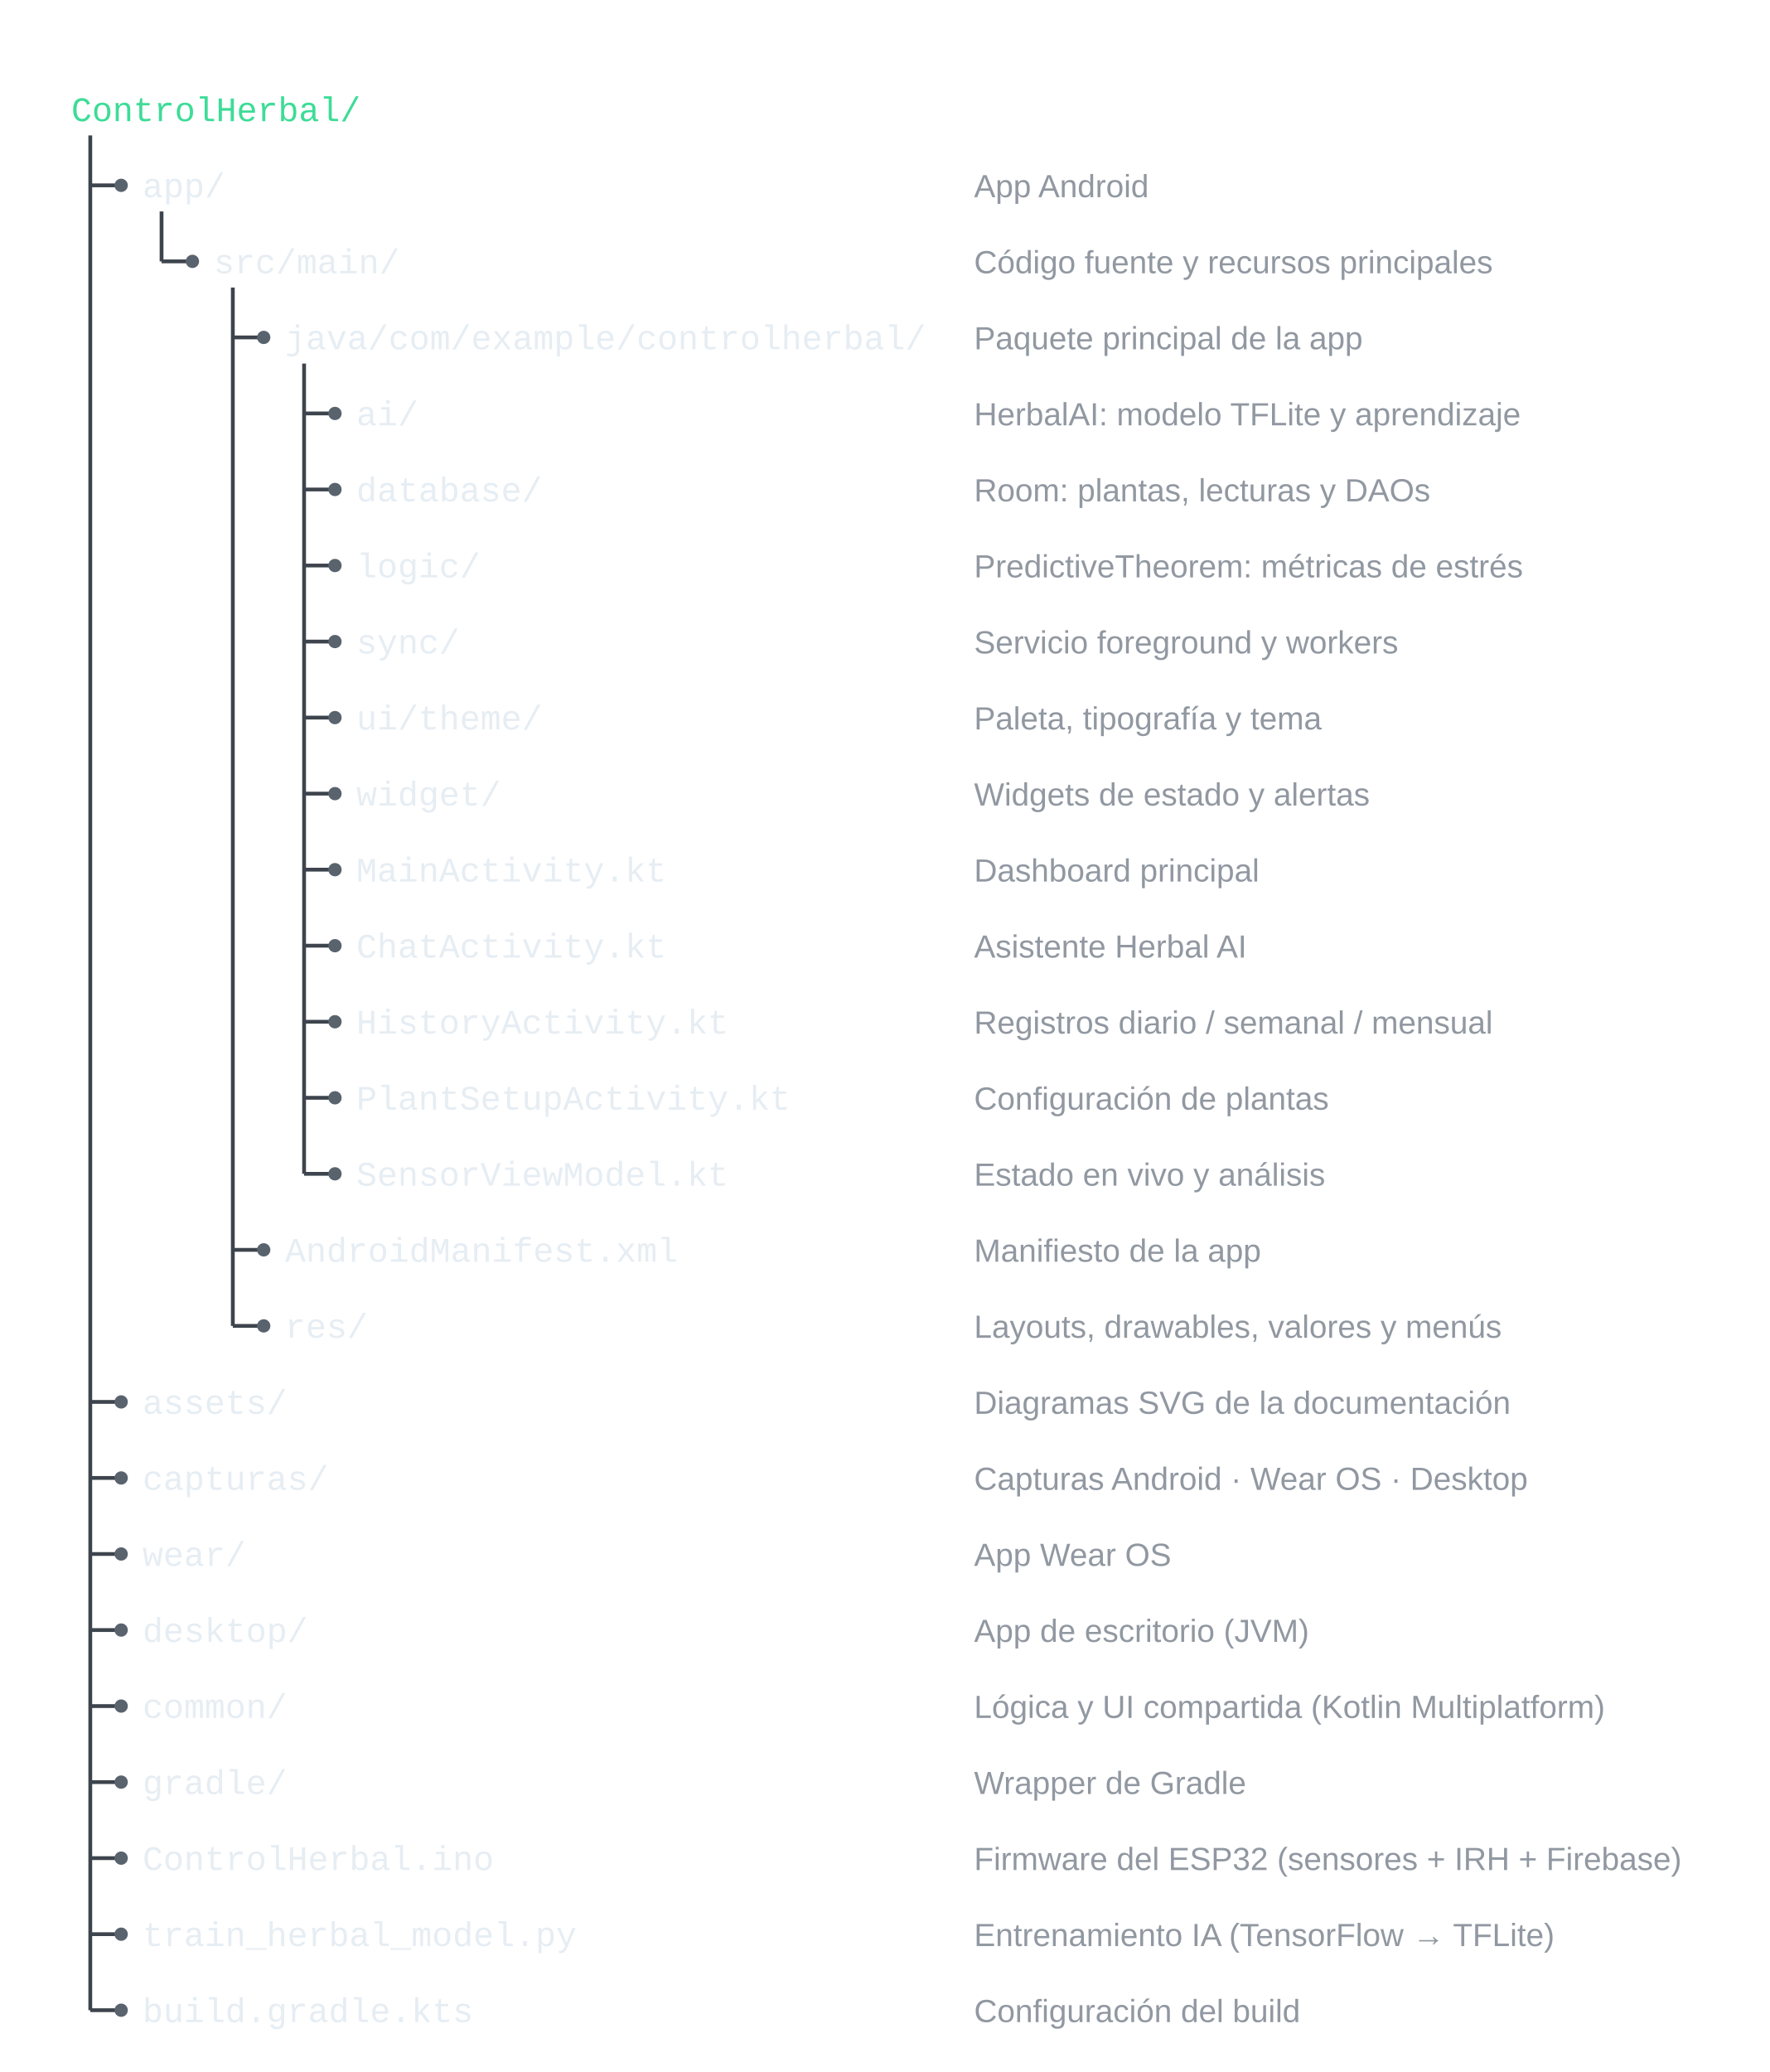
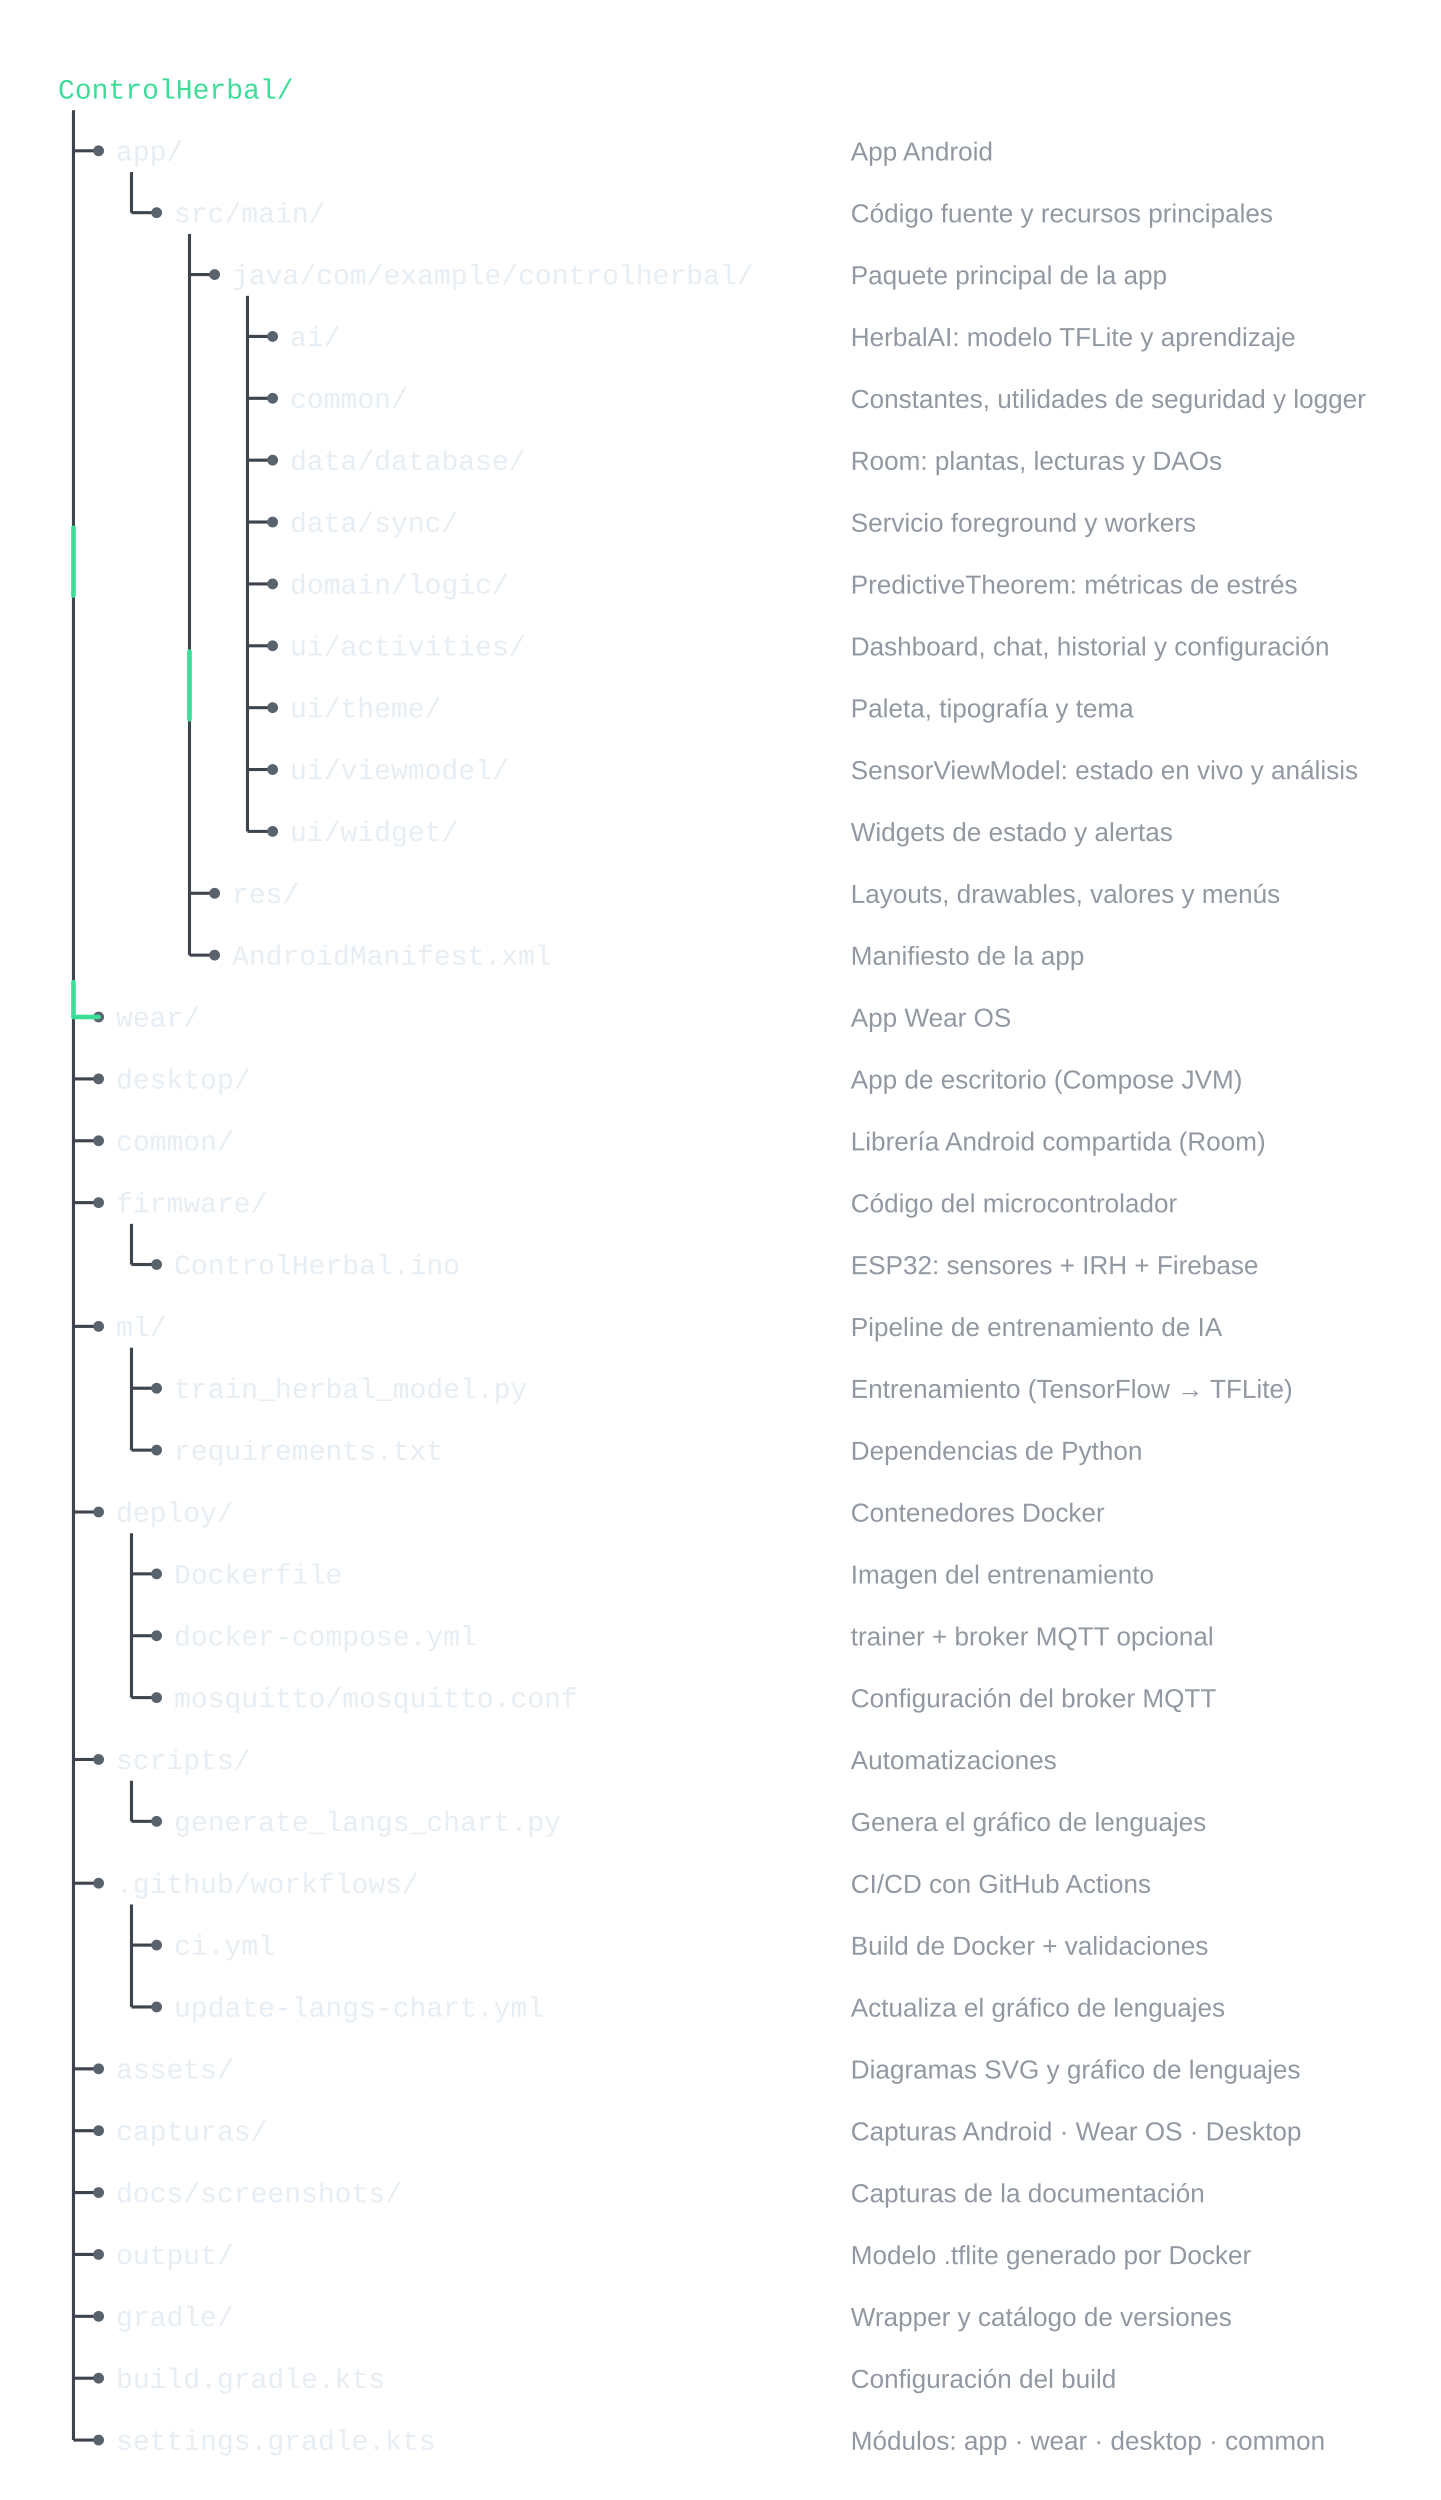
- <svg xmlns="http://www.w3.org/2000/svg" width="745" height="872" viewBox="0 0 745 872" role="img" aria-labelledby="t">
+ <svg xmlns="http://www.w3.org/2000/svg" width="745" height="1293" viewBox="0 0 745 1293" role="img" aria-labelledby="t">
  <style>
    .nm { font: 14.5px 'SFMono-Regular',Consolas,'Liberation Mono',Menlo,monospace; }
    .cm { font: 400 13.5px 'Geist','Segoe UI','Helvetica Neue',Arial,sans-serif; }
    .ln { fill: none; stroke: #3d444d; stroke-width: 1.6; stroke-linejoin: round; }
    .pl { fill: none; stroke: #3ddc97; stroke-width: 2.4; stroke-linecap: round; stroke-linejoin: round;
-            stroke-dasharray: 35 200; stroke-dashoffset: 40; animation: run 4.2s linear infinite; }
-     @keyframes run { 0% { stroke-dashoffset: 40; } 13% { stroke-dashoffset: -105; } 13.01%, 100% { stroke-dashoffset: 40; } }
+            stroke-dasharray: 35 200; stroke-dashoffset: 40; animation: run 4.8s linear infinite; }
+     @keyframes run { 0% { stroke-dashoffset: 40; } 11% { stroke-dashoffset: -105; } 11.01%, 100% { stroke-dashoffset: 40; } }
    @media (prefers-reduced-motion: reduce) { .pl { animation: none; display: none; } }
  </style>
-   <path class="ln" d="M38 57 V846" />
+   <path class="ln" d="M38 57 V1262" />
  <path class="ln" d="M68 89 V110" />
-   <path class="ln" d="M98 121 V558" />
-   <path class="ln" d="M128 153 V494" />
+   <path class="ln" d="M98 121 V494" />
+   <path class="ln" d="M128 153 V430" />
+   <path class="ln" d="M68 633 V654" />
+   <path class="ln" d="M68 697 V750" />
+   <path class="ln" d="M68 793 V878" />
+   <path class="ln" d="M68 921 V942" />
+   <path class="ln" d="M68 985 V1038" />
  <path d="M38 78 H51" class="ln" />
  <circle cx="51" cy="78" r="2.8" fill="#59636e" />
  <path d="M68 110 H81" class="ln" />
  <circle cx="81" cy="110" r="2.8" fill="#59636e" />
  <path d="M98 142 H111" class="ln" />
  <circle cx="111" cy="142" r="2.8" fill="#59636e" />
  <path d="M128 174 H141" class="ln" />
  <circle cx="141" cy="174" r="2.8" fill="#59636e" />
  <path d="M128 206 H141" class="ln" />
  <circle cx="141" cy="206" r="2.8" fill="#59636e" />
  <path d="M128 238 H141" class="ln" />
  <circle cx="141" cy="238" r="2.8" fill="#59636e" />
  <path d="M128 270 H141" class="ln" />
  <circle cx="141" cy="270" r="2.8" fill="#59636e" />
  <path d="M128 302 H141" class="ln" />
  <circle cx="141" cy="302" r="2.8" fill="#59636e" />
  <path d="M128 334 H141" class="ln" />
  <circle cx="141" cy="334" r="2.8" fill="#59636e" />
  <path d="M128 366 H141" class="ln" />
  <circle cx="141" cy="366" r="2.8" fill="#59636e" />
  <path d="M128 398 H141" class="ln" />
  <circle cx="141" cy="398" r="2.8" fill="#59636e" />
  <path d="M128 430 H141" class="ln" />
  <circle cx="141" cy="430" r="2.8" fill="#59636e" />
-   <path d="M128 462 H141" class="ln" />
-   <circle cx="141" cy="462" r="2.8" fill="#59636e" />
-   <path d="M128 494 H141" class="ln" />
-   <circle cx="141" cy="494" r="2.8" fill="#59636e" />
-   <path d="M98 526 H111" class="ln" />
-   <circle cx="111" cy="526" r="2.8" fill="#59636e" />
-   <path d="M98 558 H111" class="ln" />
-   <circle cx="111" cy="558" r="2.8" fill="#59636e" />
+   <path d="M98 462 H111" class="ln" />
+   <circle cx="111" cy="462" r="2.8" fill="#59636e" />
+   <path d="M98 494 H111" class="ln" />
+   <circle cx="111" cy="494" r="2.8" fill="#59636e" />
+   <path d="M38 526 H51" class="ln" />
+   <circle cx="51" cy="526" r="2.8" fill="#59636e" />
+   <path d="M38 558 H51" class="ln" />
+   <circle cx="51" cy="558" r="2.8" fill="#59636e" />
  <path d="M38 590 H51" class="ln" />
  <circle cx="51" cy="590" r="2.8" fill="#59636e" />
  <path d="M38 622 H51" class="ln" />
  <circle cx="51" cy="622" r="2.8" fill="#59636e" />
-   <path d="M38 654 H51" class="ln" />
-   <circle cx="51" cy="654" r="2.8" fill="#59636e" />
+   <path d="M68 654 H81" class="ln" />
+   <circle cx="81" cy="654" r="2.8" fill="#59636e" />
  <path d="M38 686 H51" class="ln" />
  <circle cx="51" cy="686" r="2.8" fill="#59636e" />
-   <path d="M38 718 H51" class="ln" />
-   <circle cx="51" cy="718" r="2.8" fill="#59636e" />
-   <path d="M38 750 H51" class="ln" />
-   <circle cx="51" cy="750" r="2.8" fill="#59636e" />
+   <path d="M68 718 H81" class="ln" />
+   <circle cx="81" cy="718" r="2.8" fill="#59636e" />
+   <path d="M68 750 H81" class="ln" />
+   <circle cx="81" cy="750" r="2.8" fill="#59636e" />
  <path d="M38 782 H51" class="ln" />
  <circle cx="51" cy="782" r="2.8" fill="#59636e" />
-   <path d="M38 814 H51" class="ln" />
-   <circle cx="51" cy="814" r="2.8" fill="#59636e" />
-   <path d="M38 846 H51" class="ln" />
-   <circle cx="51" cy="846" r="2.8" fill="#59636e" />
-   <path class="pl" pathLength="100" d="M38 57 V78 H51" style="animation-delay:0.11s" />
-   <path class="pl" pathLength="100" d="M68 89 V110 H81" style="animation-delay:0.22s" />
-   <path class="pl" pathLength="100" d="M98 121 V142 H111" style="animation-delay:0.33s" />
-   <path class="pl" pathLength="100" d="M128 153 V174 H141" style="animation-delay:0.44s" />
-   <path class="pl" pathLength="100" d="M128 174 V206 H141" style="animation-delay:0.55s" />
-   <path class="pl" pathLength="100" d="M128 206 V238 H141" style="animation-delay:0.66s" />
-   <path class="pl" pathLength="100" d="M128 238 V270 H141" style="animation-delay:0.77s" />
-   <path class="pl" pathLength="100" d="M128 270 V302 H141" style="animation-delay:0.88s" />
-   <path class="pl" pathLength="100" d="M128 302 V334 H141" style="animation-delay:0.99s" />
-   <path class="pl" pathLength="100" d="M128 334 V366 H141" style="animation-delay:1.10s" />
-   <path class="pl" pathLength="100" d="M128 366 V398 H141" style="animation-delay:1.21s" />
-   <path class="pl" pathLength="100" d="M128 398 V430 H141" style="animation-delay:1.32s" />
-   <path class="pl" pathLength="100" d="M128 430 V462 H141" style="animation-delay:1.43s" />
-   <path class="pl" pathLength="100" d="M128 462 V494 H141" style="animation-delay:1.54s" />
-   <path class="pl" pathLength="100" d="M98 494 V526 H111" style="animation-delay:1.65s" />
-   <path class="pl" pathLength="100" d="M98 526 V558 H111" style="animation-delay:1.76s" />
-   <path class="pl" pathLength="100" d="M38 558 V590 H51" style="animation-delay:1.87s" />
-   <path class="pl" pathLength="100" d="M38 590 V622 H51" style="animation-delay:1.98s" />
-   <path class="pl" pathLength="100" d="M38 622 V654 H51" style="animation-delay:2.09s" />
-   <path class="pl" pathLength="100" d="M38 654 V686 H51" style="animation-delay:2.20s" />
-   <path class="pl" pathLength="100" d="M38 686 V718 H51" style="animation-delay:2.31s" />
-   <path class="pl" pathLength="100" d="M38 718 V750 H51" style="animation-delay:2.42s" />
-   <path class="pl" pathLength="100" d="M38 750 V782 H51" style="animation-delay:2.53s" />
-   <path class="pl" pathLength="100" d="M38 782 V814 H51" style="animation-delay:2.64s" />
-   <path class="pl" pathLength="100" d="M38 814 V846 H51" style="animation-delay:2.75s" />
+   <path d="M68 814 H81" class="ln" />
+   <circle cx="81" cy="814" r="2.8" fill="#59636e" />
+   <path d="M68 846 H81" class="ln" />
+   <circle cx="81" cy="846" r="2.8" fill="#59636e" />
+   <path d="M68 878 H81" class="ln" />
+   <circle cx="81" cy="878" r="2.8" fill="#59636e" />
+   <path d="M38 910 H51" class="ln" />
+   <circle cx="51" cy="910" r="2.8" fill="#59636e" />
+   <path d="M68 942 H81" class="ln" />
+   <circle cx="81" cy="942" r="2.8" fill="#59636e" />
+   <path d="M38 974 H51" class="ln" />
+   <circle cx="51" cy="974" r="2.8" fill="#59636e" />
+   <path d="M68 1006 H81" class="ln" />
+   <circle cx="81" cy="1006" r="2.8" fill="#59636e" />
+   <path d="M68 1038 H81" class="ln" />
+   <circle cx="81" cy="1038" r="2.8" fill="#59636e" />
+   <path d="M38 1070 H51" class="ln" />
+   <circle cx="51" cy="1070" r="2.8" fill="#59636e" />
+   <path d="M38 1102 H51" class="ln" />
+   <circle cx="51" cy="1102" r="2.8" fill="#59636e" />
+   <path d="M38 1134 H51" class="ln" />
+   <circle cx="51" cy="1134" r="2.8" fill="#59636e" />
+   <path d="M38 1166 H51" class="ln" />
+   <circle cx="51" cy="1166" r="2.8" fill="#59636e" />
+   <path d="M38 1198 H51" class="ln" />
+   <circle cx="51" cy="1198" r="2.8" fill="#59636e" />
+   <path d="M38 1230 H51" class="ln" />
+   <circle cx="51" cy="1230" r="2.8" fill="#59636e" />
+   <path d="M38 1262 H51" class="ln" />
+   <circle cx="51" cy="1262" r="2.8" fill="#59636e" />
+   <path class="pl" pathLength="100" d="M38 57 V78 H51" style="animation-delay:0.10s" />
+   <path class="pl" pathLength="100" d="M68 89 V110 H81" style="animation-delay:0.20s" />
+   <path class="pl" pathLength="100" d="M98 121 V142 H111" style="animation-delay:0.30s" />
+   <path class="pl" pathLength="100" d="M128 153 V174 H141" style="animation-delay:0.40s" />
+   <path class="pl" pathLength="100" d="M128 174 V206 H141" style="animation-delay:0.50s" />
+   <path class="pl" pathLength="100" d="M128 206 V238 H141" style="animation-delay:0.60s" />
+   <path class="pl" pathLength="100" d="M128 238 V270 H141" style="animation-delay:0.70s" />
+   <path class="pl" pathLength="100" d="M128 270 V302 H141" style="animation-delay:0.80s" />
+   <path class="pl" pathLength="100" d="M128 302 V334 H141" style="animation-delay:0.90s" />
+   <path class="pl" pathLength="100" d="M128 334 V366 H141" style="animation-delay:1.00s" />
+   <path class="pl" pathLength="100" d="M128 366 V398 H141" style="animation-delay:1.10s" />
+   <path class="pl" pathLength="100" d="M128 398 V430 H141" style="animation-delay:1.20s" />
+   <path class="pl" pathLength="100" d="M98 142 V462 H111" style="animation-delay:1.30s" />
+   <path class="pl" pathLength="100" d="M98 462 V494 H111" style="animation-delay:1.40s" />
+   <path class="pl" pathLength="100" d="M38 78 V526 H51" style="animation-delay:1.50s" />
+   <path class="pl" pathLength="100" d="M38 526 V558 H51" style="animation-delay:1.60s" />
+   <path class="pl" pathLength="100" d="M38 558 V590 H51" style="animation-delay:1.70s" />
+   <path class="pl" pathLength="100" d="M38 590 V622 H51" style="animation-delay:1.80s" />
+   <path class="pl" pathLength="100" d="M68 633 V654 H81" style="animation-delay:1.90s" />
+   <path class="pl" pathLength="100" d="M38 622 V686 H51" style="animation-delay:2.00s" />
+   <path class="pl" pathLength="100" d="M68 697 V718 H81" style="animation-delay:2.10s" />
+   <path class="pl" pathLength="100" d="M68 718 V750 H81" style="animation-delay:2.20s" />
+   <path class="pl" pathLength="100" d="M38 686 V782 H51" style="animation-delay:2.30s" />
+   <path class="pl" pathLength="100" d="M68 793 V814 H81" style="animation-delay:2.40s" />
+   <path class="pl" pathLength="100" d="M68 814 V846 H81" style="animation-delay:2.50s" />
+   <path class="pl" pathLength="100" d="M68 846 V878 H81" style="animation-delay:2.60s" />
+   <path class="pl" pathLength="100" d="M38 782 V910 H51" style="animation-delay:2.70s" />
+   <path class="pl" pathLength="100" d="M68 921 V942 H81" style="animation-delay:2.80s" />
+   <path class="pl" pathLength="100" d="M38 910 V974 H51" style="animation-delay:2.90s" />
+   <path class="pl" pathLength="100" d="M68 985 V1006 H81" style="animation-delay:3.00s" />
+   <path class="pl" pathLength="100" d="M68 1006 V1038 H81" style="animation-delay:3.10s" />
+   <path class="pl" pathLength="100" d="M38 974 V1070 H51" style="animation-delay:3.20s" />
+   <path class="pl" pathLength="100" d="M38 1070 V1102 H51" style="animation-delay:3.30s" />
+   <path class="pl" pathLength="100" d="M38 1102 V1134 H51" style="animation-delay:3.40s" />
+   <path class="pl" pathLength="100" d="M38 1134 V1166 H51" style="animation-delay:3.50s" />
+   <path class="pl" pathLength="100" d="M38 1166 V1198 H51" style="animation-delay:3.60s" />
+   <path class="pl" pathLength="100" d="M38 1198 V1230 H51" style="animation-delay:3.70s" />
+   <path class="pl" pathLength="100" d="M38 1230 V1262 H51" style="animation-delay:3.80s" />
  <text class="nm" x="30" y="51" font-weight="700" fill="#3ddc97">ControlHerbal/</text>
  <text class="nm" x="60" y="83" font-weight="700" fill="#e6edf3">app/</text>
-   <text class="cm" x="410" y="83" fill="#9198a1">App Android</text>
+   <text class="cm" x="440" y="83" fill="#9198a1">App Android</text>
  <text class="nm" x="90" y="115" font-weight="700" fill="#e6edf3">src/main/</text>
-   <text class="cm" x="410" y="115" fill="#9198a1">Código fuente y recursos principales</text>
+   <text class="cm" x="440" y="115" fill="#9198a1">Código fuente y recursos principales</text>
  <text class="nm" x="120" y="147" font-weight="700" fill="#e6edf3">java/com/example/controlherbal/</text>
-   <text class="cm" x="410" y="147" fill="#9198a1">Paquete principal de la app</text>
+   <text class="cm" x="440" y="147" fill="#9198a1">Paquete principal de la app</text>
  <text class="nm" x="150" y="179" font-weight="700" fill="#e6edf3">ai/</text>
-   <text class="cm" x="410" y="179" fill="#9198a1">HerbalAI: modelo TFLite y aprendizaje</text>
-   <text class="nm" x="150" y="211" font-weight="700" fill="#e6edf3">database/</text>
-   <text class="cm" x="410" y="211" fill="#9198a1">Room: plantas, lecturas y DAOs</text>
-   <text class="nm" x="150" y="243" font-weight="700" fill="#e6edf3">logic/</text>
-   <text class="cm" x="410" y="243" fill="#9198a1">PredictiveTheorem: métricas de estrés</text>
-   <text class="nm" x="150" y="275" font-weight="700" fill="#e6edf3">sync/</text>
-   <text class="cm" x="410" y="275" fill="#9198a1">Servicio foreground y workers</text>
-   <text class="nm" x="150" y="307" font-weight="700" fill="#e6edf3">ui/theme/</text>
-   <text class="cm" x="410" y="307" fill="#9198a1">Paleta, tipografía y tema</text>
-   <text class="nm" x="150" y="339" font-weight="700" fill="#e6edf3">widget/</text>
-   <text class="cm" x="410" y="339" fill="#9198a1">Widgets de estado y alertas</text>
-   <text class="nm" x="150" y="371" font-weight="400" fill="#e6edf3">MainActivity.kt</text>
-   <text class="cm" x="410" y="371" fill="#9198a1">Dashboard principal</text>
-   <text class="nm" x="150" y="403" font-weight="400" fill="#e6edf3">ChatActivity.kt</text>
-   <text class="cm" x="410" y="403" fill="#9198a1">Asistente Herbal AI</text>
-   <text class="nm" x="150" y="435" font-weight="400" fill="#e6edf3">HistoryActivity.kt</text>
-   <text class="cm" x="410" y="435" fill="#9198a1">Registros diario / semanal / mensual</text>
-   <text class="nm" x="150" y="467" font-weight="400" fill="#e6edf3">PlantSetupActivity.kt</text>
-   <text class="cm" x="410" y="467" fill="#9198a1">Configuración de plantas</text>
-   <text class="nm" x="150" y="499" font-weight="400" fill="#e6edf3">SensorViewModel.kt</text>
-   <text class="cm" x="410" y="499" fill="#9198a1">Estado en vivo y análisis</text>
-   <text class="nm" x="120" y="531" font-weight="400" fill="#e6edf3">AndroidManifest.xml</text>
-   <text class="cm" x="410" y="531" fill="#9198a1">Manifiesto de la app</text>
-   <text class="nm" x="120" y="563" font-weight="700" fill="#e6edf3">res/</text>
-   <text class="cm" x="410" y="563" fill="#9198a1">Layouts, drawables, valores y menús</text>
-   <text class="nm" x="60" y="595" font-weight="700" fill="#e6edf3">assets/</text>
-   <text class="cm" x="410" y="595" fill="#9198a1">Diagramas SVG de la documentación</text>
-   <text class="nm" x="60" y="627" font-weight="700" fill="#e6edf3">capturas/</text>
-   <text class="cm" x="410" y="627" fill="#9198a1">Capturas Android · Wear OS · Desktop</text>
-   <text class="nm" x="60" y="659" font-weight="700" fill="#e6edf3">wear/</text>
-   <text class="cm" x="410" y="659" fill="#9198a1">App Wear OS</text>
-   <text class="nm" x="60" y="691" font-weight="700" fill="#e6edf3">desktop/</text>
-   <text class="cm" x="410" y="691" fill="#9198a1">App de escritorio (JVM)</text>
-   <text class="nm" x="60" y="723" font-weight="700" fill="#e6edf3">common/</text>
-   <text class="cm" x="410" y="723" fill="#9198a1">Lógica y UI compartida (Kotlin Multiplatform)</text>
-   <text class="nm" x="60" y="755" font-weight="700" fill="#e6edf3">gradle/</text>
-   <text class="cm" x="410" y="755" fill="#9198a1">Wrapper de Gradle</text>
-   <text class="nm" x="60" y="787" font-weight="400" fill="#e6edf3">ControlHerbal.ino</text>
-   <text class="cm" x="410" y="787" fill="#9198a1">Firmware del ESP32 (sensores + IRH + Firebase)</text>
-   <text class="nm" x="60" y="819" font-weight="400" fill="#e6edf3">train_herbal_model.py</text>
-   <text class="cm" x="410" y="819" fill="#9198a1">Entrenamiento IA (TensorFlow → TFLite)</text>
-   <text class="nm" x="60" y="851" font-weight="400" fill="#e6edf3">build.gradle.kts</text>
-   <text class="cm" x="410" y="851" fill="#9198a1">Configuración del build</text>
+   <text class="cm" x="440" y="179" fill="#9198a1">HerbalAI: modelo TFLite y aprendizaje</text>
+   <text class="nm" x="150" y="211" font-weight="700" fill="#e6edf3">common/</text>
+   <text class="cm" x="440" y="211" fill="#9198a1">Constantes, utilidades de seguridad y logger</text>
+   <text class="nm" x="150" y="243" font-weight="700" fill="#e6edf3">data/database/</text>
+   <text class="cm" x="440" y="243" fill="#9198a1">Room: plantas, lecturas y DAOs</text>
+   <text class="nm" x="150" y="275" font-weight="700" fill="#e6edf3">data/sync/</text>
+   <text class="cm" x="440" y="275" fill="#9198a1">Servicio foreground y workers</text>
+   <text class="nm" x="150" y="307" font-weight="700" fill="#e6edf3">domain/logic/</text>
+   <text class="cm" x="440" y="307" fill="#9198a1">PredictiveTheorem: métricas de estrés</text>
+   <text class="nm" x="150" y="339" font-weight="700" fill="#e6edf3">ui/activities/</text>
+   <text class="cm" x="440" y="339" fill="#9198a1">Dashboard, chat, historial y configuración</text>
+   <text class="nm" x="150" y="371" font-weight="700" fill="#e6edf3">ui/theme/</text>
+   <text class="cm" x="440" y="371" fill="#9198a1">Paleta, tipografía y tema</text>
+   <text class="nm" x="150" y="403" font-weight="700" fill="#e6edf3">ui/viewmodel/</text>
+   <text class="cm" x="440" y="403" fill="#9198a1">SensorViewModel: estado en vivo y análisis</text>
+   <text class="nm" x="150" y="435" font-weight="700" fill="#e6edf3">ui/widget/</text>
+   <text class="cm" x="440" y="435" fill="#9198a1">Widgets de estado y alertas</text>
+   <text class="nm" x="120" y="467" font-weight="700" fill="#e6edf3">res/</text>
+   <text class="cm" x="440" y="467" fill="#9198a1">Layouts, drawables, valores y menús</text>
+   <text class="nm" x="120" y="499" font-weight="400" fill="#e6edf3">AndroidManifest.xml</text>
+   <text class="cm" x="440" y="499" fill="#9198a1">Manifiesto de la app</text>
+   <text class="nm" x="60" y="531" font-weight="700" fill="#e6edf3">wear/</text>
+   <text class="cm" x="440" y="531" fill="#9198a1">App Wear OS</text>
+   <text class="nm" x="60" y="563" font-weight="700" fill="#e6edf3">desktop/</text>
+   <text class="cm" x="440" y="563" fill="#9198a1">App de escritorio (Compose JVM)</text>
+   <text class="nm" x="60" y="595" font-weight="700" fill="#e6edf3">common/</text>
+   <text class="cm" x="440" y="595" fill="#9198a1">Librería Android compartida (Room)</text>
+   <text class="nm" x="60" y="627" font-weight="700" fill="#e6edf3">firmware/</text>
+   <text class="cm" x="440" y="627" fill="#9198a1">Código del microcontrolador</text>
+   <text class="nm" x="90" y="659" font-weight="400" fill="#e6edf3">ControlHerbal.ino</text>
+   <text class="cm" x="440" y="659" fill="#9198a1">ESP32: sensores + IRH + Firebase</text>
+   <text class="nm" x="60" y="691" font-weight="700" fill="#e6edf3">ml/</text>
+   <text class="cm" x="440" y="691" fill="#9198a1">Pipeline de entrenamiento de IA</text>
+   <text class="nm" x="90" y="723" font-weight="400" fill="#e6edf3">train_herbal_model.py</text>
+   <text class="cm" x="440" y="723" fill="#9198a1">Entrenamiento (TensorFlow → TFLite)</text>
+   <text class="nm" x="90" y="755" font-weight="400" fill="#e6edf3">requirements.txt</text>
+   <text class="cm" x="440" y="755" fill="#9198a1">Dependencias de Python</text>
+   <text class="nm" x="60" y="787" font-weight="700" fill="#e6edf3">deploy/</text>
+   <text class="cm" x="440" y="787" fill="#9198a1">Contenedores Docker</text>
+   <text class="nm" x="90" y="819" font-weight="400" fill="#e6edf3">Dockerfile</text>
+   <text class="cm" x="440" y="819" fill="#9198a1">Imagen del entrenamiento</text>
+   <text class="nm" x="90" y="851" font-weight="400" fill="#e6edf3">docker-compose.yml</text>
+   <text class="cm" x="440" y="851" fill="#9198a1">trainer + broker MQTT opcional</text>
+   <text class="nm" x="90" y="883" font-weight="400" fill="#e6edf3">mosquitto/mosquitto.conf</text>
+   <text class="cm" x="440" y="883" fill="#9198a1">Configuración del broker MQTT</text>
+   <text class="nm" x="60" y="915" font-weight="700" fill="#e6edf3">scripts/</text>
+   <text class="cm" x="440" y="915" fill="#9198a1">Automatizaciones</text>
+   <text class="nm" x="90" y="947" font-weight="400" fill="#e6edf3">generate_langs_chart.py</text>
+   <text class="cm" x="440" y="947" fill="#9198a1">Genera el gráfico de lenguajes</text>
+   <text class="nm" x="60" y="979" font-weight="700" fill="#e6edf3">.github/workflows/</text>
+   <text class="cm" x="440" y="979" fill="#9198a1">CI/CD con GitHub Actions</text>
+   <text class="nm" x="90" y="1011" font-weight="400" fill="#e6edf3">ci.yml</text>
+   <text class="cm" x="440" y="1011" fill="#9198a1">Build de Docker + validaciones</text>
+   <text class="nm" x="90" y="1043" font-weight="400" fill="#e6edf3">update-langs-chart.yml</text>
+   <text class="cm" x="440" y="1043" fill="#9198a1">Actualiza el gráfico de lenguajes</text>
+   <text class="nm" x="60" y="1075" font-weight="700" fill="#e6edf3">assets/</text>
+   <text class="cm" x="440" y="1075" fill="#9198a1">Diagramas SVG y gráfico de lenguajes</text>
+   <text class="nm" x="60" y="1107" font-weight="700" fill="#e6edf3">capturas/</text>
+   <text class="cm" x="440" y="1107" fill="#9198a1">Capturas Android · Wear OS · Desktop</text>
+   <text class="nm" x="60" y="1139" font-weight="700" fill="#e6edf3">docs/screenshots/</text>
+   <text class="cm" x="440" y="1139" fill="#9198a1">Capturas de la documentación</text>
+   <text class="nm" x="60" y="1171" font-weight="700" fill="#e6edf3">output/</text>
+   <text class="cm" x="440" y="1171" fill="#9198a1">Modelo .tflite generado por Docker</text>
+   <text class="nm" x="60" y="1203" font-weight="700" fill="#e6edf3">gradle/</text>
+   <text class="cm" x="440" y="1203" fill="#9198a1">Wrapper y catálogo de versiones</text>
+   <text class="nm" x="60" y="1235" font-weight="400" fill="#e6edf3">build.gradle.kts</text>
+   <text class="cm" x="440" y="1235" fill="#9198a1">Configuración del build</text>
+   <text class="nm" x="60" y="1267" font-weight="400" fill="#e6edf3">settings.gradle.kts</text>
+   <text class="cm" x="440" y="1267" fill="#9198a1">Módulos: app · wear · desktop · common</text>
</svg>
